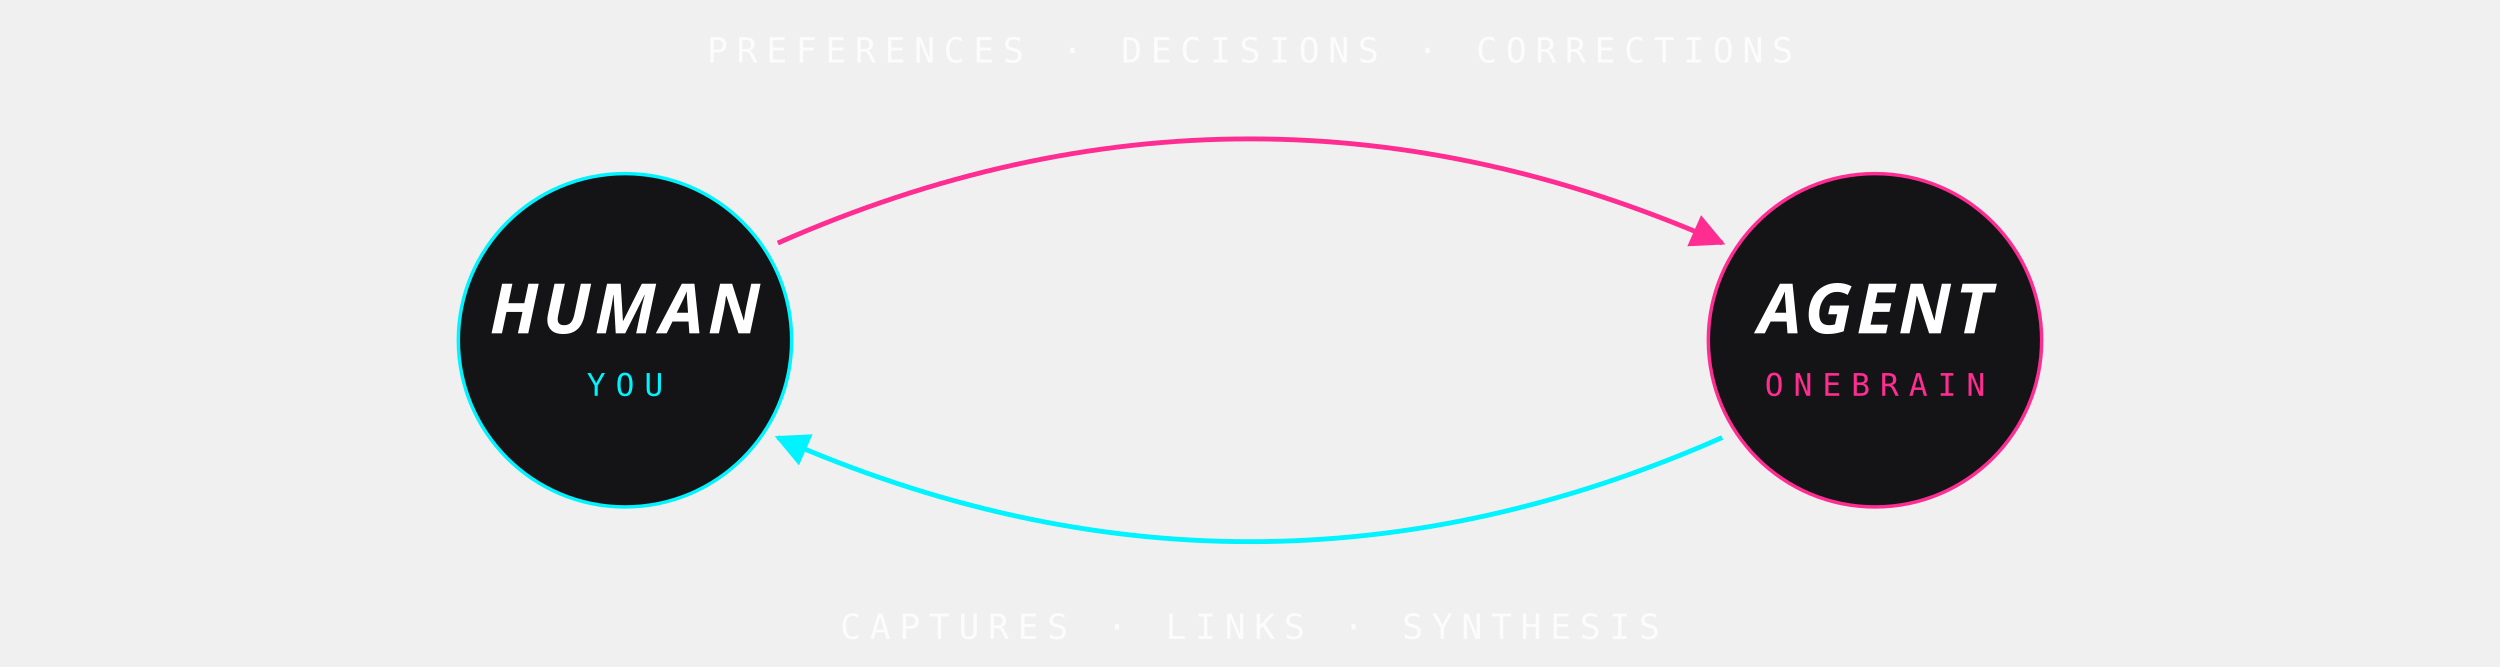
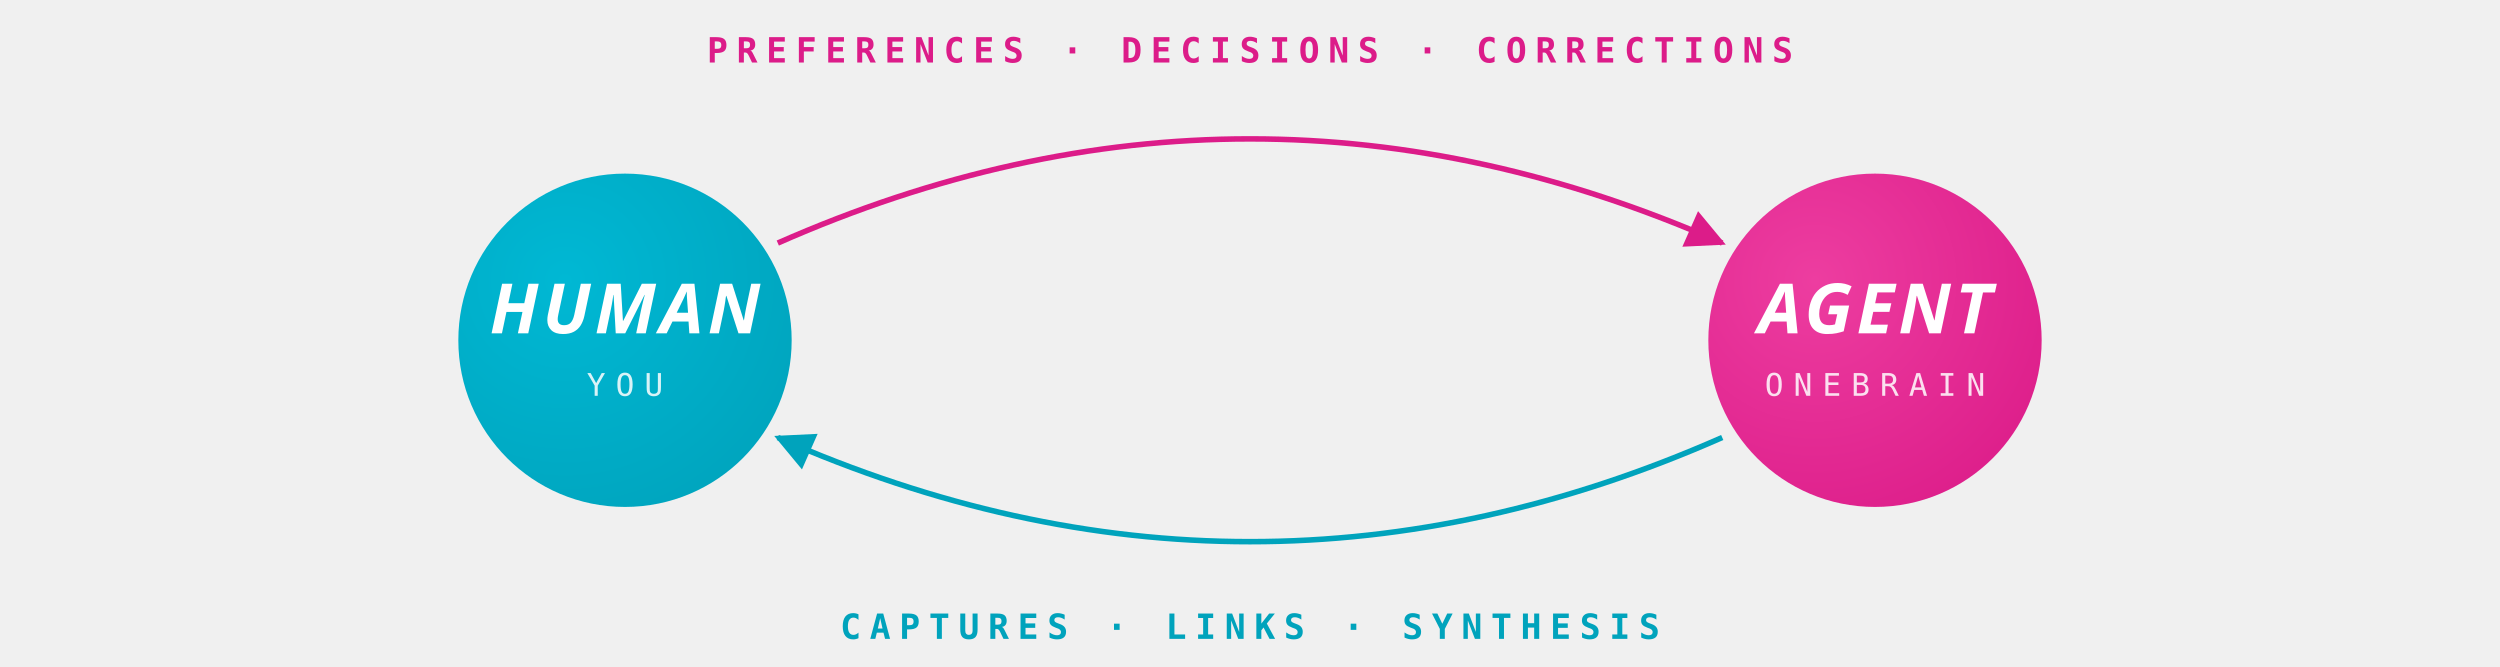
<svg xmlns="http://www.w3.org/2000/svg" viewBox="0 60 720 192" width="720" height="192" role="img" aria-labelledby="title desc" font-family="'Chakra Petch', 'Inter', ui-sans-serif, system-ui, sans-serif">
  <style>
-     .text-strong { fill: #ffffff; }
-     .text-soft   { fill: rgba(255,255,255,0.78); }
-     .text-fade   { fill: rgba(255,255,255,0.50); }
-     .text-mute   { fill: rgba(255,255,255,0.35); }
-     .frame-corner { stroke: rgba(255,255,255,0.22); }
-     .grid-line    { stroke: rgba(255,255,255,0.06); }
-     .divider      { stroke: rgba(255,255,255,0.10); }
+     .text-strong { fill: #0a0a14; }
+     .text-soft   { fill: rgba(10,10,20,0.82); }
+     .text-fade   { fill: rgba(10,10,20,0.55); }
+     .text-mute   { fill: rgba(10,10,20,0.38); }
+     .frame-corner { stroke: rgba(10,10,20,0.40); }
+     .grid-line    { stroke: rgba(10,10,20,0.07); }
+     .divider      { stroke: rgba(10,10,20,0.18); }

    .arc-down   { animation: arc-pulse 5s linear infinite; }
    .arc-up     { animation: arc-pulse 5s linear infinite; animation-delay: 2.5s; }
    @keyframes arc-pulse {
-       0%, 35%, 100% { opacity: 0.5; }
+       0%, 35%, 100% { opacity: 0.55; }
      8%            { opacity: 1; }
    }

-     .core-h { animation: core-h-breathe 6s ease-in-out infinite; transform-origin: 0 0; }
-     .core-a { animation: core-a-breathe 6s ease-in-out infinite; animation-delay: 3s; transform-origin: 0 0; }
-     @keyframes core-h-breathe {
-       0%, 100% { stroke-width: 1.5; stroke-opacity: 0.65; }
-       50%      { stroke-width: 2.5; stroke-opacity: 1.0; }
-     }
-     @keyframes core-a-breathe {
-       0%, 100% { stroke-width: 1.5; stroke-opacity: 0.65; }
-       50%      { stroke-width: 2.5; stroke-opacity: 1.0; }
+     .core-h { animation: core-breathe 6s ease-in-out infinite; transform-origin: center; transform-box: fill-box; }
+     .core-a { animation: core-breathe 6s ease-in-out infinite; animation-delay: 3s; transform-origin: center; transform-box: fill-box; }
+     @keyframes core-breathe {
+       0%, 100% { transform: scale(1); }
+       50%      { transform: scale(1.04); }
    }

    @media (prefers-reduced-motion: reduce) {
-       .arc-down, .arc-up, .core-h, .core-a { animation: none; opacity: 0.7; }
+       .arc-down, .arc-up, .core-h, .core-a { animation: none; opacity: 1; }
    }
  </style>
  <defs>
    <pattern id="grid-pattern" width="40" height="40" patternUnits="userSpaceOnUse">
      <path d="M 40 0 L 0 0 0 40" fill="none" class="grid-line" stroke-width="0.5" />
    </pattern>
    <marker id="ah-pink" viewBox="0 0 10 10" refX="9" refY="5" markerWidth="7" markerHeight="7" orient="auto-start-reverse">
-       <path d="M 0 0 L 10 5 L 0 10 z" fill="#ff2d92" />
+       <path d="M 0 0 L 10 5 L 0 10 z" fill="#dc1c89" />
    </marker>
    <marker id="ah-cyan" viewBox="0 0 10 10" refX="9" refY="5" markerWidth="7" markerHeight="7" orient="auto-start-reverse">
-       <path d="M 0 0 L 10 5 L 0 10 z" fill="#00f3ff" />
+       <path d="M 0 0 L 10 5 L 0 10 z" fill="#00a3bc" />
    </marker>
+     <radialGradient id="g-human-fill" cx="0.32" cy="0.32" r="0.85">
+       <stop offset="0%" stop-color="#00b8d4" stop-opacity="1" />
+       <stop offset="100%" stop-color="#00a3bc" stop-opacity="1" />
+     </radialGradient>
+     <radialGradient id="g-agent-fill" cx="0.32" cy="0.32" r="0.85">
+       <stop offset="0%" stop-color="#ed3da0" stop-opacity="1" />
+       <stop offset="100%" stop-color="#dc1c89" stop-opacity="1" />
+     </radialGradient>
  </defs>
  <g transform="translate(180,158)">
-     <circle class="core-h" cx="0" cy="0" r="48" fill="rgba(2,2,4,0.92)" stroke="#00f3ff" />
-     <text x="0" y="-2" text-anchor="middle" font-family="'Chakra Petch', sans-serif" font-style="italic" font-weight="700" font-size="20" letter-spacing="0.06em" class="text-strong">HUMAN</text>
-     <text x="0" y="16" text-anchor="middle" font-family="'JetBrains Mono', monospace" font-size="9" letter-spacing="0.32em" fill="#00f3ff">YOU</text>
+     <circle class="core-h" cx="0" cy="0" r="48" fill="url(#g-human-fill)" />
+     <text x="0" y="-2" text-anchor="middle" font-family="'Chakra Petch', sans-serif" font-style="italic" font-weight="700" font-size="20" letter-spacing="0.06em" fill="#ffffff">HUMAN</text>
+     <text x="0" y="16" text-anchor="middle" font-family="'JetBrains Mono', monospace" font-size="9" letter-spacing="0.32em" fill="rgba(255,255,255,0.85)">YOU</text>
  </g>
  <g transform="translate(540,158)">
-     <circle class="core-a" cx="0" cy="0" r="48" fill="rgba(2,2,4,0.92)" stroke="#ff2d92" />
-     <text x="0" y="-2" text-anchor="middle" font-family="'Chakra Petch', sans-serif" font-style="italic" font-weight="700" font-size="20" letter-spacing="0.06em" class="text-strong">AGENT</text>
-     <text x="0" y="16" text-anchor="middle" font-family="'JetBrains Mono', monospace" font-size="9" letter-spacing="0.32em" fill="#ff2d92">ONEBRAIN</text>
+     <circle class="core-a" cx="0" cy="0" r="48" fill="url(#g-agent-fill)" />
+     <text x="0" y="-2" text-anchor="middle" font-family="'Chakra Petch', sans-serif" font-style="italic" font-weight="700" font-size="20" letter-spacing="0.06em" fill="#ffffff">AGENT</text>
+     <text x="0" y="16" text-anchor="middle" font-family="'JetBrains Mono', monospace" font-size="9" letter-spacing="0.32em" fill="rgba(255,255,255,0.85)">ONEBRAIN</text>
  </g>
  <g class="arc-down">
-     <path d="M 224 130 Q 360 70 496 130" fill="none" stroke="#ff2d92" stroke-width="1.4" marker-end="url(#ah-pink)" />
-     <text x="360" y="78" text-anchor="middle" font-family="'JetBrains Mono', monospace" font-size="10" letter-spacing="0.25em" class="text-soft">PREFERENCES · DECISIONS · CORRECTIONS</text>
+     <path d="M 224 130 Q 360 70 496 130" fill="none" stroke="#dc1c89" stroke-width="1.6" marker-end="url(#ah-pink)" />
+     <text x="360" y="78" text-anchor="middle" font-family="'JetBrains Mono', monospace" font-size="10" font-weight="600" letter-spacing="0.25em" fill="#dc1c89">PREFERENCES · DECISIONS · CORRECTIONS</text>
  </g>
  <g class="arc-up">
-     <path d="M 496 186 Q 360 246 224 186" fill="none" stroke="#00f3ff" stroke-width="1.4" marker-end="url(#ah-cyan)" />
-     <text x="360" y="244" text-anchor="middle" font-family="'JetBrains Mono', monospace" font-size="10" letter-spacing="0.25em" class="text-soft">CAPTURES · LINKS · SYNTHESIS</text>
+     <path d="M 496 186 Q 360 246 224 186" fill="none" stroke="#00a3bc" stroke-width="1.6" marker-end="url(#ah-cyan)" />
+     <text x="360" y="244" text-anchor="middle" font-family="'JetBrains Mono', monospace" font-size="10" font-weight="600" letter-spacing="0.25em" fill="#00a3bc">CAPTURES · LINKS · SYNTHESIS</text>
+   </g>
+   <g class="motion-layer">
+     <circle r="4" fill="#dc1c89" opacity="0">
+       <animateMotion dur="3.6s" repeatCount="indefinite" path="M 224 130 Q 360 70 496 130" />
+       <animate attributeName="opacity" values="0;1;1;0;0" keyTimes="0;0.05;0.9;0.95;1" dur="3.6s" repeatCount="indefinite" />
+     </circle>
+     <circle r="4" fill="#dc1c89" opacity="0">
+       <animateMotion dur="3.6s" begin="1.8s" repeatCount="indefinite" path="M 224 130 Q 360 70 496 130" />
+       <animate attributeName="opacity" values="0;1;1;0;0" keyTimes="0;0.05;0.9;0.95;1" dur="3.6s" begin="1.8s" repeatCount="indefinite" />
+     </circle>
+     <circle cx="540" cy="158" r="48" fill="none" stroke="#dc1c89" stroke-width="2" opacity="0">
+       <animate attributeName="r" values="48;48;70;70" keyTimes="0;0.92;0.99;1" dur="3.6s" repeatCount="indefinite" />
+       <animate attributeName="opacity" values="0;0;0.9;0;0" keyTimes="0;0.92;0.95;0.99;1" dur="3.6s" repeatCount="indefinite" />
+     </circle>
+     <circle cx="540" cy="158" r="48" fill="none" stroke="#dc1c89" stroke-width="2" opacity="0">
+       <animate attributeName="r" values="48;48;70;70" keyTimes="0;0.92;0.99;1" dur="3.6s" begin="1.8s" repeatCount="indefinite" />
+       <animate attributeName="opacity" values="0;0;0.9;0;0" keyTimes="0;0.92;0.95;0.99;1" dur="3.6s" begin="1.8s" repeatCount="indefinite" />
+     </circle>
+     <circle r="4" fill="#00a3bc" opacity="0">
+       <animateMotion dur="3.6s" begin="0.9s" repeatCount="indefinite" path="M 496 186 Q 360 246 224 186" />
+       <animate attributeName="opacity" values="0;1;1;0;0" keyTimes="0;0.05;0.9;0.95;1" dur="3.6s" begin="0.9s" repeatCount="indefinite" />
+     </circle>
+     <circle r="4" fill="#00a3bc" opacity="0">
+       <animateMotion dur="3.6s" begin="2.7s" repeatCount="indefinite" path="M 496 186 Q 360 246 224 186" />
+       <animate attributeName="opacity" values="0;1;1;0;0" keyTimes="0;0.05;0.9;0.95;1" dur="3.6s" begin="2.7s" repeatCount="indefinite" />
+     </circle>
+     <circle cx="180" cy="158" r="48" fill="none" stroke="#00a3bc" stroke-width="2" opacity="0">
+       <animate attributeName="r" values="48;48;70;70" keyTimes="0;0.92;0.99;1" dur="3.6s" begin="0.9s" repeatCount="indefinite" />
+       <animate attributeName="opacity" values="0;0;0.9;0;0" keyTimes="0;0.92;0.95;0.99;1" dur="3.6s" begin="0.9s" repeatCount="indefinite" />
+     </circle>
+     <circle cx="180" cy="158" r="48" fill="none" stroke="#00a3bc" stroke-width="2" opacity="0">
+       <animate attributeName="r" values="48;48;70;70" keyTimes="0;0.92;0.99;1" dur="3.6s" begin="2.7s" repeatCount="indefinite" />
+       <animate attributeName="opacity" values="0;0;0.9;0;0" keyTimes="0;0.92;0.95;0.99;1" dur="3.6s" begin="2.7s" repeatCount="indefinite" />
+     </circle>
  </g>
</svg>
